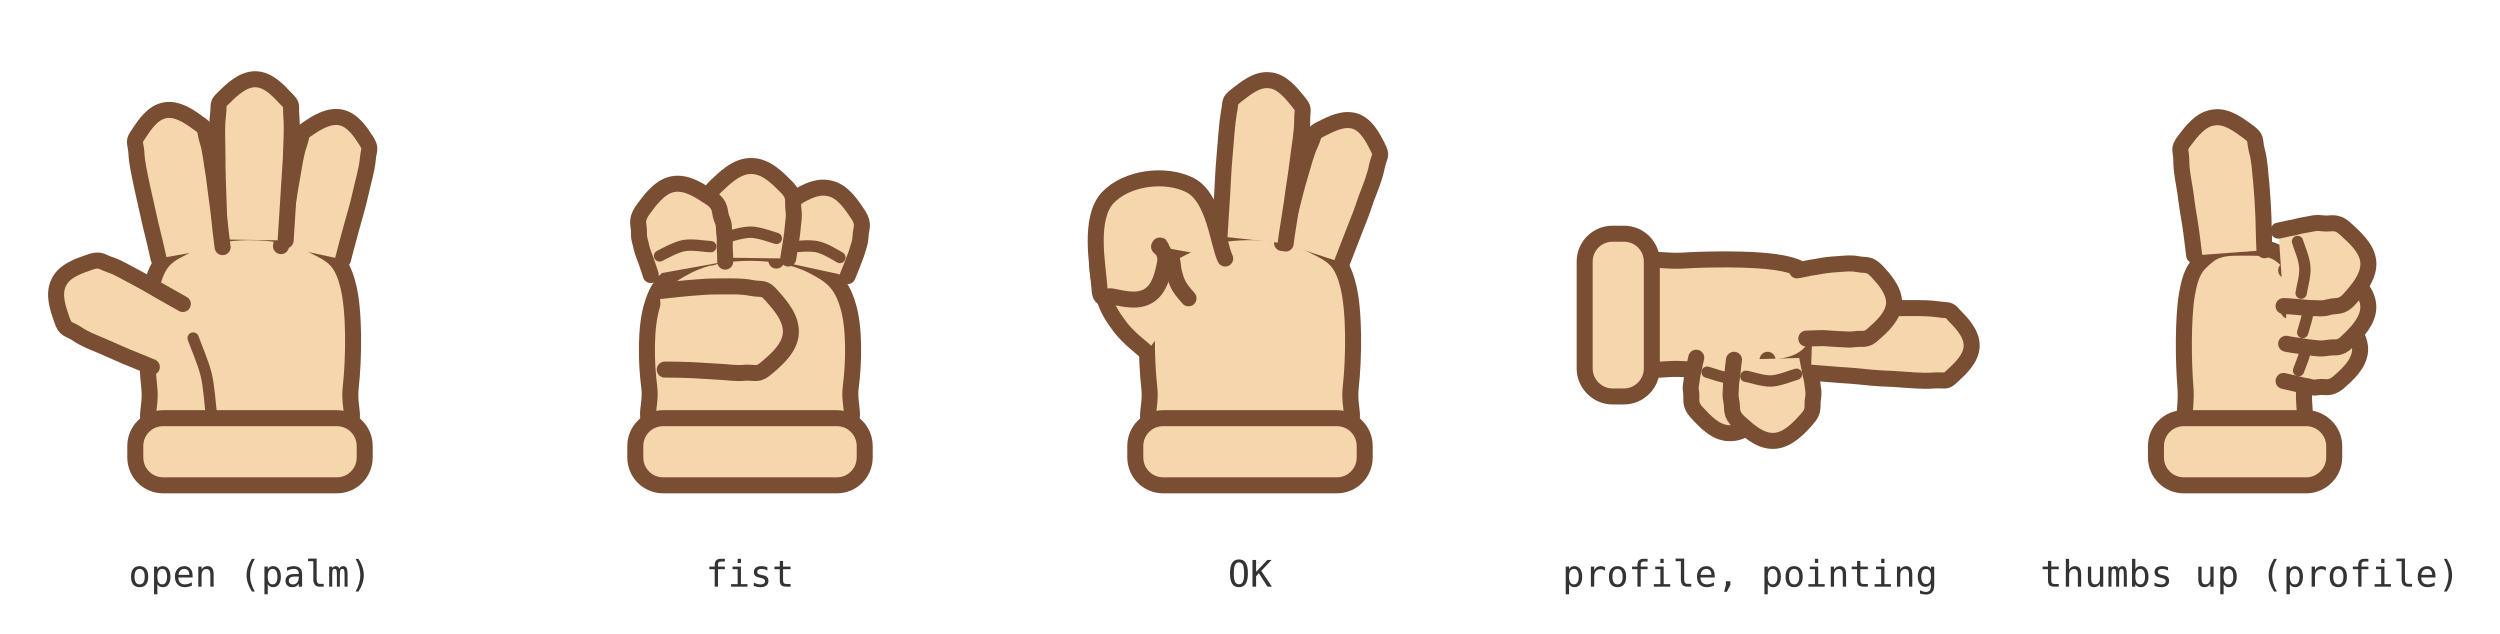
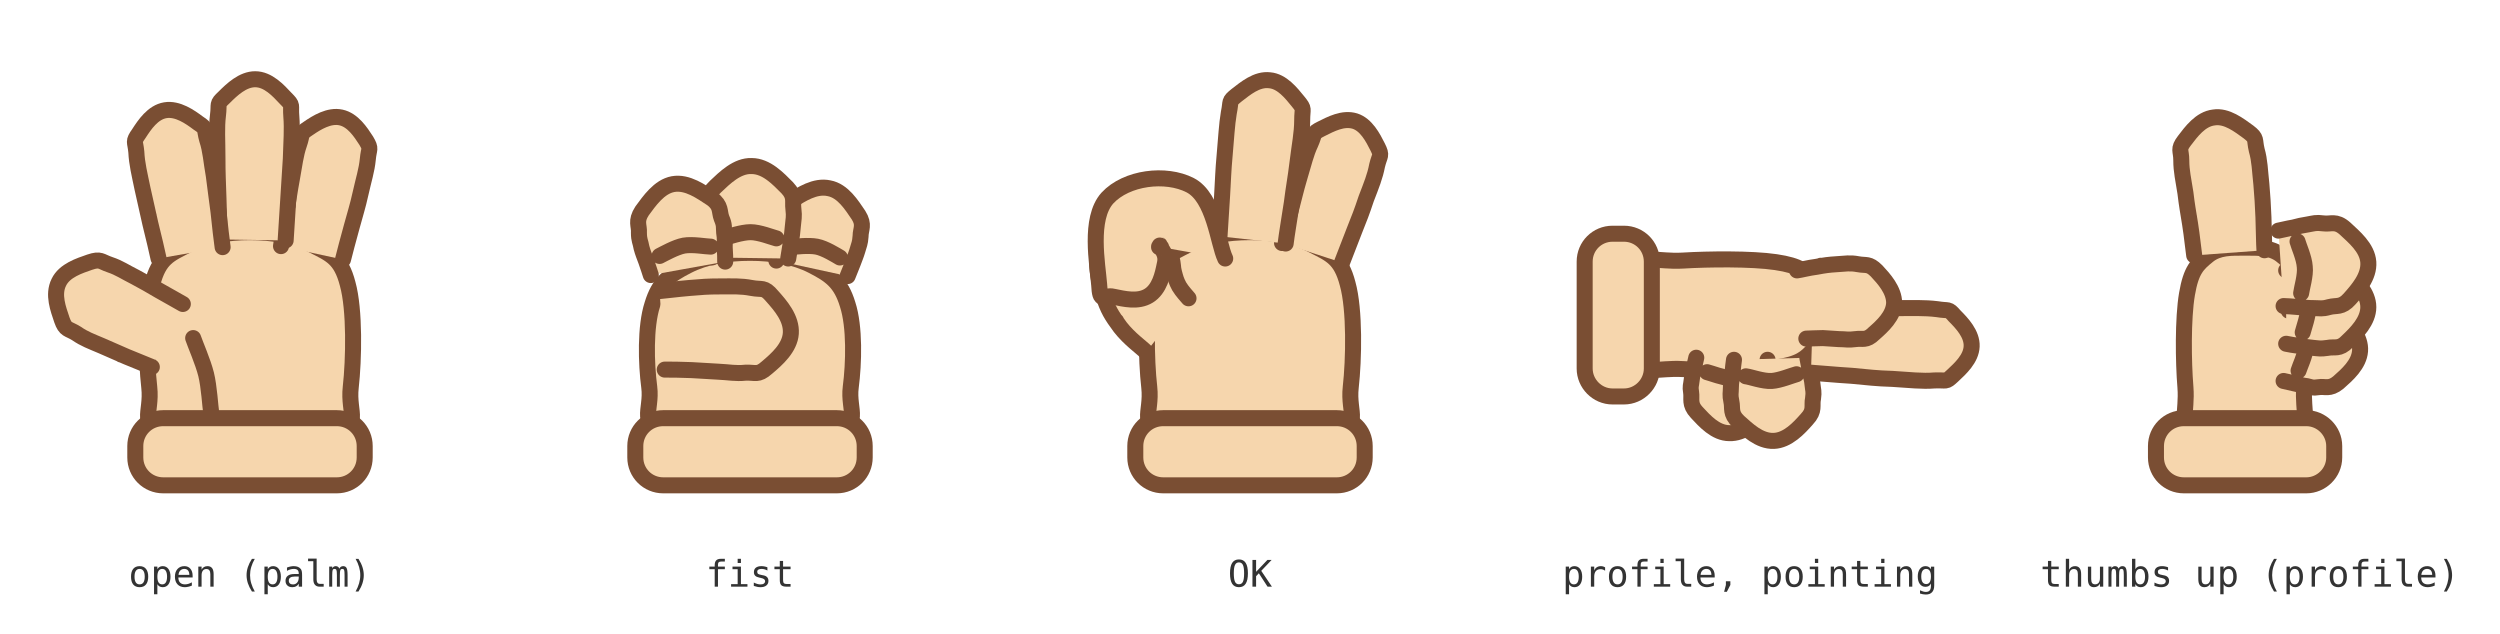
<svg xmlns="http://www.w3.org/2000/svg" width="750" height="190" viewBox="0 0 750 190" style="color:#333">
  <g transform="translate(75 96)">
    <g transform="scale(1.55) rotate(0)">
-       <path d="M -15.6 22 C -22 20.4 -18.9 18.3 -19.5 13 C -20.1 7.7 -20.3 -2 -18.9 -7 C -17.6 -12 -15.6 -12.7 -12.1 -14.5 C -8.6 -16.3 -4.4 -17 0 -17 C 4.4 -17 8.6 -16.3 12.1 -14.5 C 15.6 -12.7 17.6 -12 18.9 -7 C 20.3 -2 20.1 7.7 19.5 13 C 18.9 18.3 22 20.4 15.6 22 C 9.2 23.7 -9.2 23.7 -15.6 22 Z" fill="#f6d6ad" stroke="#7a4e33" stroke-width="3.1" stroke-linejoin="round" stroke-linecap="round" />
-       <path d="M -11 3.5 C -10.6 4.7 -9.1 8.1 -8.5 10.5 C -7.9 12.9 -7.7 16.8 -7.5 18" fill="none" stroke="#7a4e33" stroke-width="2.2" stroke-linecap="round" opacity="1" />
-       <path d="M 6 -14.3 C 6.2 -15.6 6.6 -18.1 7 -20.8 C 7.5 -23.5 7.6 -24.6 8.1 -27.3 C 8.6 -30 8.8 -32 9.5 -34 C 10.2 -36 9.6 -36 11.3 -37.1 C 12.9 -38.2 15.3 -39.7 17.6 -39.2 C 19.9 -38.7 21.4 -36.4 22.5 -34.7 C 23.5 -33 23 -33.3 22.8 -31.1 C 22.6 -29 22 -27.2 21.4 -24.5 C 20.8 -21.8 20.4 -20.7 19.7 -18.1 C 19 -15.5 18.3 -13 18 -11.7" fill="#f6d6ad" stroke="#7a4e33" stroke-width="3.1" stroke-linejoin="round" stroke-linecap="round" />
-       <path d="M -5.9 -15.6 C -5.9 -17.2 -6 -20.3 -6.1 -23.5 C -6.2 -26.8 -6.3 -28.1 -6.3 -31.5 C -6.3 -34.8 -6.5 -37.2 -6.2 -39.6 C -5.9 -42 -6.5 -41.7 -5 -43.1 C -3.5 -44.6 -1.4 -46.6 1 -46.6 C 3.5 -46.6 5.5 -44.4 6.9 -42.9 C 8.4 -41.4 7.8 -41.8 8 -39.4 C 8.2 -36.9 8 -34.5 7.9 -31.2 C 7.7 -27.9 7.6 -26.6 7.4 -23.3 C 7.2 -20 7 -17 6.9 -15.4" fill="#f6d6ad" stroke="#7a4e33" stroke-width="3.1" stroke-linejoin="round" stroke-linecap="round" />
-       <path d="M -17.7 -11.9 C -18 -13.3 -18.6 -15.9 -19.3 -18.7 C -19.9 -21.5 -20.2 -22.6 -20.8 -25.4 C -21.4 -28.3 -21.9 -30.3 -22 -32.5 C -22.2 -34.7 -22.7 -34.4 -21.5 -36.1 C -20.4 -37.8 -18.8 -40.2 -16.4 -40.6 C -14 -41 -11.6 -39.3 -10 -38.1 C -8.3 -37 -8.9 -37 -8.3 -34.9 C -7.6 -32.8 -7.5 -30.7 -7 -27.9 C -6.6 -25 -6.5 -23.8 -6.1 -21 C -5.8 -18.1 -5.5 -15.5 -5.3 -14.1" fill="#f6d6ad" stroke="#7a4e33" stroke-width="3.1" stroke-linejoin="round" stroke-linecap="round" />
-       <path d="M -19 9.1 C -20 8.7 -21.9 7.9 -23.9 7.1 C -25.9 6.2 -26.7 5.9 -28.7 5 C -30.8 4.1 -32 3.7 -33.6 2.6 C -35.2 1.6 -35.7 2 -36.4 0 C -37.1 -2.1 -38.2 -4.9 -37 -7.3 C -35.9 -9.6 -33 -10.5 -31 -11.2 C -28.9 -11.9 -28.9 -11.3 -27.1 -10.7 C -25.3 -10.1 -24.2 -9.3 -22.2 -8.3 C -20.3 -7.3 -19.5 -6.8 -17.6 -5.7 C -15.7 -4.6 -14 -3.7 -13 -3.1" fill="#f6d6ad" stroke="#7a4e33" stroke-width="3.1" stroke-linejoin="round" stroke-linecap="round" />
+       <path d="M -15.6 22 C -22 20.4 -18.9 18.3 -19.5 13 C -20.1 7.7 -20.3 -2 -18.9 -7 C -17.6 -12 -15.6 -12.7 -12.1 -14.5 C -8.6 -16.3 -4.4 -17 0 -17 C 4.4 -17 8.6 -16.3 12.1 -14.5 C 15.6 -12.7 17.6 -12 18.9 -7 C 20.3 -2 20.1 7.7 19.5 13 C 18.9 18.3 22 20.4 15.6 22 C 9.2 23.7 -9.2 23.7 -15.6 22 Z M -11 3.5 C -10.6 4.7 -9.1 8.1 -8.5 10.5 C -7.9 12.9 -7.7 16.8 -7.5 18" fill="#f6d6ad" stroke="#7a4e33" stroke-width="3.1" stroke-linejoin="round" stroke-linecap="round" />
+       <path d="M 6 -14.3 C 6.2 -15.6 6.6 -18.1 7 -20.8 C 7.5 -23.5 7.6 -24.6 8.1 -27.3 C 8.6 -30 8.8 -32 9.5 -34 C 10.2 -36 9.6 -36 11.3 -37.1 C 12.9 -38.2 15.3 -39.7 17.6 -39.2 C 19.9 -38.7 21.4 -36.4 22.5 -34.7 C 23.5 -33 23 -33.3 22.8 -31.1 C 22.6 -29 22 -27.2 21.4 -24.5 C 20.8 -21.8 20.4 -20.7 19.7 -18.1 C 19 -15.5 18.3 -13 18 -11.7 M 7.3 -22.2 C 7.3 -22.2 7.3 -22.2 7.3 -22.2 C 7.3 -22.2 7.3 -22.2 7.3 -22.2" fill="#f6d6ad" stroke="#7a4e33" stroke-width="3.1" stroke-linejoin="round" stroke-linecap="round" />
+       <path d="M -5.9 -15.6 C -5.9 -17.2 -6 -20.3 -6.1 -23.5 C -6.2 -26.8 -6.3 -28.1 -6.3 -31.5 C -6.3 -34.8 -6.5 -37.2 -6.2 -39.6 C -5.9 -42 -6.5 -41.7 -5 -43.1 C -3.5 -44.6 -1.4 -46.6 1 -46.6 C 3.5 -46.6 5.5 -44.4 6.9 -42.9 C 8.4 -41.4 7.8 -41.8 8 -39.4 C 8.2 -36.9 8 -34.5 7.9 -31.2 C 7.7 -27.9 7.6 -26.6 7.4 -23.3 C 7.2 -20 7 -17 6.9 -15.4 M -6.2 -25.2 C -6.2 -25.2 -6.2 -25.2 -6.2 -25.2 C -6.2 -25.2 -6.2 -25.2 -6.2 -25.2" fill="#f6d6ad" stroke="#7a4e33" stroke-width="3.1" stroke-linejoin="round" stroke-linecap="round" />
+       <path d="M -17.7 -11.9 C -18 -13.3 -18.6 -15.9 -19.3 -18.7 C -19.9 -21.5 -20.2 -22.6 -20.8 -25.4 C -21.4 -28.3 -21.9 -30.3 -22 -32.5 C -22.2 -34.7 -22.7 -34.4 -21.5 -36.1 C -20.4 -37.8 -18.8 -40.2 -16.4 -40.6 C -14 -41 -11.6 -39.3 -10 -38.1 C -8.3 -37 -8.9 -37 -8.3 -34.9 C -7.6 -32.8 -7.5 -30.7 -7 -27.9 C -6.6 -25 -6.5 -23.8 -6.1 -21 C -5.8 -18.1 -5.5 -15.5 -5.3 -14.1 M -19.6 -20.1 C -19.6 -20.1 -19.6 -20.1 -19.6 -20.1 C -19.6 -20.1 -19.6 -20.1 -19.6 -20.1" fill="#f6d6ad" stroke="#7a4e33" stroke-width="3.1" stroke-linejoin="round" stroke-linecap="round" />
+       <path d="M -19 9.1 C -20 8.7 -21.9 7.9 -23.9 7.1 C -25.9 6.2 -26.7 5.9 -28.7 5 C -30.8 4.1 -32 3.7 -33.6 2.6 C -35.2 1.6 -35.7 2 -36.4 0 C -37.1 -2.1 -38.2 -4.9 -37 -7.3 C -35.9 -9.6 -33 -10.5 -31 -11.2 C -28.9 -11.9 -28.9 -11.3 -27.1 -10.7 C -25.3 -10.1 -24.2 -9.3 -22.2 -8.3 C -20.3 -7.3 -19.5 -6.8 -17.6 -5.7 C -15.7 -4.6 -14 -3.7 -13 -3.1 M -24.9 6.7 C -24.9 6.7 -24.9 6.7 -24.9 6.7 C -24.9 6.7 -24.9 6.7 -24.9 6.7" fill="#f6d6ad" stroke="#7a4e33" stroke-width="3.1" stroke-linejoin="round" stroke-linecap="round" />
      <path d="M -16.8 19 L 16.8 19 C 19.8 19 22.2 21.4 22.2 24.4 L 22.2 26.6 C 22.2 29.6 19.8 32 16.8 32 L -16.8 32 C -19.8 32 -22.2 29.6 -22.2 26.6 L -22.2 24.4 C -22.2 21.4 -19.8 19 -16.8 19 Z" fill="#f6d6ad" stroke="#7a4e33" stroke-width="3.1" stroke-linejoin="round" stroke-linecap="round" />
    </g>
    <text y="80" text-anchor="middle" font-family="JetBrains Mono, ui-monospace, monospace" font-size="11" fill="currentColor">open (palm)</text>
  </g>
  <g transform="translate(225 96)">
    <g transform="scale(1.55) rotate(0)">
-       <path d="M -15.6 22 C -22 20.4 -18.9 17.6 -19.5 13 C -20.1 8.4 -20.3 1.3 -18.9 -3 C -17.6 -7.3 -15.6 -8.7 -12.1 -10.5 C -8.6 -12.3 -4.4 -13 0 -13 C 4.4 -13 8.6 -12.3 12.1 -10.5 C 15.6 -8.7 17.6 -7.3 18.9 -3 C 20.3 1.3 20.1 8.4 19.5 13 C 18.9 17.6 22 20.4 15.6 22 C 9.2 23.7 -9.2 23.7 -15.6 22 Z" fill="#f6d6ad" stroke="#7a4e33" stroke-width="3.1" stroke-linejoin="round" stroke-linecap="round" />
-       <path d="M 5.1 -11.5 C 5.1 -12 5.1 -13 5.2 -14.1 C 5.3 -15.2 5.2 -15.7 5.4 -16.8 C 5.5 -17.9 5.4 -18.2 5.9 -19.5 C 6.5 -20.8 6.1 -21.8 8 -23.1 C 9.9 -24.3 12.6 -26.1 15.3 -25.5 C 18 -25 19.7 -22.2 21 -20.3 C 22.2 -18.4 21.4 -17.6 21.4 -16.2 C 21.3 -14.8 21.1 -14.6 20.8 -13.5 C 20.5 -12.5 20.3 -12.1 19.9 -11 C 19.5 -10 19.1 -9 18.9 -8.5" fill="#f6d6ad" stroke="#7a4e33" stroke-width="3.1" stroke-linejoin="round" stroke-linecap="round" />
-       <path d="M 7.9 -14.1 C 8.7 -14.2 11.3 -14.5 12.9 -14.2 C 14.5 -13.9 16.7 -12.5 17.4 -12.1" fill="none" stroke="#7a4e33" stroke-width="2.2" stroke-linecap="round" opacity="1" />
-       <path d="M -7.4 -12.1 C -7.5 -12.8 -7.6 -14 -7.8 -15.3 C -7.9 -16.6 -8.1 -17.1 -8.1 -18.5 C -8.2 -19.8 -8.4 -20.2 -8.1 -21.7 C -7.8 -23.3 -8.4 -24.2 -6.7 -25.8 C -4.9 -27.5 -2.5 -29.9 0.3 -29.8 C 3.2 -29.8 5.5 -27.3 7.2 -25.6 C 8.8 -23.9 8.2 -23 8.4 -21.5 C 8.6 -19.9 8.4 -19.5 8.3 -18.2 C 8.2 -16.9 8.1 -16.3 7.9 -15 C 7.7 -13.7 7.5 -12.5 7.4 -11.9" fill="#f6d6ad" stroke="#7a4e33" stroke-width="3.1" stroke-linejoin="round" stroke-linecap="round" />
-       <path d="M -5 -15.9 C -4.2 -16.1 -1.6 -17 0.1 -17 C 1.8 -17 4.3 -16 5.1 -15.8" fill="none" stroke="#7a4e33" stroke-width="2.2" stroke-linecap="round" opacity="1" />
-       <path d="M -19.2 -8.7 C -19.4 -9.3 -19.7 -10.3 -20.1 -11.4 C -20.5 -12.5 -20.7 -12.9 -21 -14 C -21.2 -15.2 -21.5 -15.4 -21.5 -16.9 C -21.4 -18.3 -22.2 -19.1 -20.9 -21.1 C -19.5 -23 -17.6 -25.8 -14.9 -26.3 C -12.1 -26.8 -9.4 -24.8 -7.4 -23.5 C -5.5 -22.1 -6 -21 -5.5 -19.7 C -4.9 -18.3 -5.1 -18 -5 -16.9 C -4.8 -15.7 -4.9 -15.2 -4.9 -14.1 C -4.8 -12.9 -4.8 -11.8 -4.8 -11.3" fill="#f6d6ad" stroke="#7a4e33" stroke-width="3.1" stroke-linejoin="round" stroke-linecap="round" />
-       <path d="M -17.5 -12.4 C -16.7 -12.8 -14.4 -14.1 -12.8 -14.4 C -11.1 -14.7 -8.5 -14.2 -7.6 -14.2" fill="none" stroke="#7a4e33" stroke-width="2.2" stroke-linecap="round" opacity="1" />
-       <path d="M -17.5 -5.6 C -16.3 -5.7 -14.1 -6 -11.7 -6.2 C -9.3 -6.4 -8.3 -6.5 -5.8 -6.5 C -3.3 -6.5 -1.8 -6.6 0.3 -6.2 C 2.4 -5.8 2.7 -6.5 4.3 -4.6 C 5.9 -2.8 8.1 -0.3 7.9 2.6 C 7.7 5.4 5.2 7.6 3.3 9.2 C 1.5 10.8 1.1 10.1 -0.9 10.2 C -2.8 10.4 -4 10.1 -6.2 10 C -8.3 9.9 -9.2 9.8 -11.3 9.7 C -13.4 9.6 -15.4 9.6 -16.5 9.6" fill="#f6d6ad" stroke="#7a4e33" stroke-width="3.1" stroke-linejoin="round" stroke-linecap="round" />
+       <path d="M -15.6 22 C -22 20.4 -18.9 17.6 -19.5 13 C -20.1 8.4 -20.3 1.3 -18.9 -3 C -17.6 -7.3 -15.6 -8.7 -12.1 -10.5 C -8.6 -12.3 -4.4 -13 0 -13 C 4.4 -13 8.6 -12.3 12.1 -10.5 C 15.6 -8.7 17.6 -7.3 18.9 -3 C 20.3 1.3 20.1 8.4 19.5 13 C 18.9 17.6 22 20.4 15.6 22 C 9.2 23.7 -9.2 23.7 -15.6 22 Z M -18.9 -3 C -18.9 -3 -18.9 -3 -18.9 -3 C -18.9 -3 -18.9 -3 -18.9 -3" fill="#f6d6ad" stroke="#7a4e33" stroke-width="3.1" stroke-linejoin="round" stroke-linecap="round" />
+       <path d="M 5.1 -11.5 C 5.1 -12 5.1 -13 5.2 -14.1 C 5.3 -15.2 5.2 -15.7 5.4 -16.8 C 5.5 -17.9 5.4 -18.2 5.9 -19.5 C 6.5 -20.8 6.1 -21.8 8 -23.1 C 9.9 -24.3 12.6 -26.1 15.3 -25.5 C 18 -25 19.7 -22.2 21 -20.3 C 22.2 -18.4 21.4 -17.6 21.4 -16.2 C 21.3 -14.8 21.1 -14.6 20.8 -13.5 C 20.5 -12.5 20.3 -12.1 19.9 -11 C 19.5 -10 19.1 -9 18.9 -8.5 M 7.9 -14.1 C 8.7 -14.2 11.3 -14.5 12.9 -14.2 C 14.5 -13.9 16.7 -12.5 17.4 -12.1" fill="#f6d6ad" stroke="#7a4e33" stroke-width="3.1" stroke-linejoin="round" stroke-linecap="round" />
+       <path d="M -7.4 -12.1 C -7.5 -12.8 -7.6 -14 -7.8 -15.3 C -7.9 -16.6 -8.1 -17.1 -8.1 -18.5 C -8.2 -19.8 -8.4 -20.2 -8.1 -21.7 C -7.8 -23.3 -8.4 -24.2 -6.7 -25.8 C -4.9 -27.5 -2.5 -29.9 0.3 -29.8 C 3.2 -29.8 5.5 -27.3 7.2 -25.6 C 8.8 -23.9 8.2 -23 8.4 -21.5 C 8.6 -19.9 8.4 -19.5 8.3 -18.2 C 8.2 -16.9 8.1 -16.3 7.9 -15 C 7.7 -13.7 7.5 -12.5 7.4 -11.9 M -5 -15.9 C -4.2 -16.1 -1.6 -17 0.1 -17 C 1.8 -17 4.3 -16 5.1 -15.8" fill="#f6d6ad" stroke="#7a4e33" stroke-width="3.1" stroke-linejoin="round" stroke-linecap="round" />
+       <path d="M -19.2 -8.7 C -19.4 -9.3 -19.7 -10.3 -20.1 -11.4 C -20.5 -12.5 -20.7 -12.9 -21 -14 C -21.2 -15.2 -21.5 -15.4 -21.5 -16.9 C -21.4 -18.3 -22.2 -19.1 -20.9 -21.1 C -19.5 -23 -17.6 -25.8 -14.9 -26.3 C -12.1 -26.8 -9.4 -24.8 -7.4 -23.5 C -5.5 -22.1 -6 -21 -5.5 -19.7 C -4.9 -18.3 -5.1 -18 -5 -16.9 C -4.8 -15.7 -4.9 -15.2 -4.9 -14.1 C -4.8 -12.9 -4.8 -11.8 -4.8 -11.3 M -17.5 -12.4 C -16.7 -12.8 -14.4 -14.1 -12.8 -14.4 C -11.1 -14.7 -8.5 -14.2 -7.6 -14.2" fill="#f6d6ad" stroke="#7a4e33" stroke-width="3.1" stroke-linejoin="round" stroke-linecap="round" />
+       <path d="M -17.5 -5.6 C -16.3 -5.7 -14.1 -6 -11.7 -6.2 C -9.3 -6.4 -8.3 -6.5 -5.8 -6.5 C -3.3 -6.5 -1.8 -6.6 0.3 -6.2 C 2.4 -5.8 2.7 -6.5 4.3 -4.6 C 5.9 -2.8 8.1 -0.3 7.9 2.6 C 7.7 5.4 5.2 7.6 3.3 9.2 C 1.5 10.8 1.1 10.1 -0.9 10.2 C -2.8 10.4 -4 10.1 -6.2 10 C -8.3 9.9 -9.2 9.8 -11.3 9.7 C -13.4 9.6 -15.4 9.6 -16.5 9.6 M -10.4 -6.3 C -10.4 -6.3 -10.4 -6.3 -10.4 -6.3 C -10.4 -6.3 -10.4 -6.3 -10.4 -6.3" fill="#f6d6ad" stroke="#7a4e33" stroke-width="3.1" stroke-linejoin="round" stroke-linecap="round" />
      <path d="M -16.8 19 L 16.8 19 C 19.8 19 22.2 21.4 22.2 24.4 L 22.2 26.6 C 22.2 29.6 19.8 32 16.8 32 L -16.8 32 C -19.8 32 -22.2 29.6 -22.2 26.6 L -22.2 24.4 C -22.2 21.4 -19.8 19 -16.8 19 Z" fill="#f6d6ad" stroke="#7a4e33" stroke-width="3.1" stroke-linejoin="round" stroke-linecap="round" />
    </g>
    <text y="80" text-anchor="middle" font-family="JetBrains Mono, ui-monospace, monospace" font-size="11" fill="currentColor">fist</text>
  </g>
  <g transform="translate(375 96)">
    <g transform="scale(1.55) rotate(0)">
-       <path d="M -15.6 22 C -22 20.4 -18.9 18.3 -19.5 13 C -20.1 7.7 -20.3 -2 -18.9 -7 C -17.6 -12 -15.6 -12.7 -12.1 -14.5 C -8.6 -16.3 -4.4 -17 0 -17 C 4.4 -17 8.6 -16.3 12.1 -14.5 C 15.6 -12.7 17.6 -12 18.9 -7 C 20.3 -2 20.1 7.7 19.5 13 C 18.9 18.3 22 20.4 15.6 22 C 9.2 23.7 -9.2 23.7 -15.6 22 Z" fill="#f6d6ad" stroke="#7a4e33" stroke-width="3.1" stroke-linejoin="round" stroke-linecap="round" />
-       <path d="M 6.2 -14.9 C 6.5 -16.2 7.2 -18.6 7.9 -21.3 C 8.6 -23.9 8.8 -25 9.6 -27.7 C 10.4 -30.3 10.8 -32.2 11.7 -34.1 C 12.6 -36.1 12 -36.1 13.8 -37 C 15.6 -37.9 18 -39.2 20.3 -38.5 C 22.5 -37.8 23.8 -35.3 24.7 -33.5 C 25.6 -31.7 25.1 -32 24.6 -29.9 C 24.2 -27.8 23.5 -26.1 22.5 -23.5 C 21.6 -20.8 21.2 -19.8 20.2 -17.3 C 19.2 -14.7 18.3 -12.4 17.8 -11.1" fill="#f6d6ad" stroke="#7a4e33" stroke-width="3.1" stroke-linejoin="round" stroke-linecap="round" />
-       <path d="M -5.9 -16.2 C -5.8 -17.8 -5.6 -20.8 -5.4 -24.1 C -5.2 -27.4 -5.2 -28.7 -4.9 -32 C -4.6 -35.3 -4.5 -37.7 -4.1 -40.1 C -3.6 -42.5 -4.2 -42.2 -2.6 -43.5 C -0.9 -44.8 1.3 -46.7 3.8 -46.4 C 6.2 -46.2 8 -43.9 9.3 -42.3 C 10.6 -40.7 10.1 -41.1 10.1 -38.6 C 10.1 -36.2 9.6 -33.8 9.2 -30.5 C 8.8 -27.2 8.5 -25.9 8.1 -22.7 C 7.6 -19.4 7.1 -16.5 6.9 -14.8" fill="#f6d6ad" stroke="#7a4e33" stroke-width="3.1" stroke-linejoin="round" stroke-linecap="round" />
-       <path d="M -20.1 6.2 C -21.1 5.2 -23.3 3.7 -25.1 1.4 C -26.8 -0.9 -27.5 -2 -28.4 -4.8 C -29.4 -7.6 -29.6 -9.8 -29.6 -12 C -29.5 -14.3 -29.9 -14.1 -28.4 -15.6 C -26.9 -17.1 -24.9 -19.2 -22.4 -19.2 C -19.9 -19.2 -17.8 -17.1 -16.3 -15.6 C -14.8 -14.1 -15.5 -13.4 -15.2 -12 C -14.8 -10.7 -15 -10.3 -14.7 -9.2 C -14.4 -8.1 -14.3 -7.6 -13.7 -6.5 C -13.1 -5.5 -12.3 -4.7 -11.9 -4.2" fill="#f6d6ad" stroke="#7a4e33" stroke-width="3.1" stroke-linejoin="round" stroke-linecap="round" />
-       <path d="M -17.2 -14.1 C -17.3 -14.1 -17.5 -14.2 -17.6 -14.2 C -17.6 -14.2 -17.4 -13.9 -17.4 -14 C -17.4 -14 -17.6 -15 -17.4 -14.3 C -17.2 -13.7 -16 -12.8 -16.5 -10.8 C -16.9 -8.8 -17.5 -6 -19.6 -4.7 C -21.7 -3.4 -24.4 -4.1 -26.4 -4.5 C -28.4 -5 -29 -3 -29.2 -6.9 C -29.5 -10.8 -31.2 -19.6 -27.6 -23.6 C -23.9 -27.6 -16.3 -28.5 -11.6 -26.1 C -6.9 -23.7 -6.2 -14.8 -4.8 -11.9" fill="#f6d6ad" stroke="#7a4e33" stroke-width="3.1" stroke-linejoin="round" stroke-linecap="round" />
+       <path d="M -15.6 22 C -22 20.4 -18.9 18.3 -19.5 13 C -20.1 7.7 -20.3 -2 -18.9 -7 C -17.6 -12 -15.6 -12.7 -12.1 -14.5 C -8.6 -16.3 -4.4 -17 0 -17 C 4.4 -17 8.6 -16.3 12.1 -14.5 C 15.6 -12.7 17.6 -12 18.9 -7 C 20.3 -2 20.1 7.7 19.5 13 C 18.9 18.3 22 20.4 15.6 22 C 9.2 23.7 -9.2 23.7 -15.6 22 Z M -18.9 -7 C -18.9 -7 -18.9 -7 -18.9 -7 C -18.9 -7 -18.9 -7 -18.9 -7" fill="#f6d6ad" stroke="#7a4e33" stroke-width="3.1" stroke-linejoin="round" stroke-linecap="round" />
+       <path d="M 6.2 -14.9 C 6.5 -16.2 7.2 -18.6 7.9 -21.3 C 8.6 -23.9 8.8 -25 9.6 -27.7 C 10.4 -30.3 10.8 -32.2 11.7 -34.1 C 12.6 -36.1 12 -36.1 13.8 -37 C 15.6 -37.9 18 -39.2 20.3 -38.5 C 22.5 -37.8 23.8 -35.3 24.7 -33.5 C 25.6 -31.7 25.1 -32 24.6 -29.9 C 24.2 -27.8 23.5 -26.1 22.5 -23.5 C 21.6 -20.8 21.2 -19.8 20.2 -17.3 C 19.2 -14.7 18.3 -12.4 17.8 -11.1 M 8.2 -22.6 C 8.2 -22.6 8.2 -22.6 8.2 -22.6 C 8.2 -22.6 8.2 -22.6 8.2 -22.6" fill="#f6d6ad" stroke="#7a4e33" stroke-width="3.1" stroke-linejoin="round" stroke-linecap="round" />
+       <path d="M -5.9 -16.2 C -5.8 -17.8 -5.6 -20.8 -5.4 -24.1 C -5.2 -27.4 -5.2 -28.7 -4.9 -32 C -4.6 -35.3 -4.5 -37.7 -4.1 -40.1 C -3.6 -42.5 -4.2 -42.2 -2.6 -43.5 C -0.9 -44.8 1.3 -46.7 3.8 -46.4 C 6.2 -46.2 8 -43.9 9.3 -42.3 C 10.6 -40.7 10.1 -41.1 10.1 -38.6 C 10.1 -36.2 9.6 -33.8 9.2 -30.5 C 8.8 -27.2 8.5 -25.9 8.1 -22.7 C 7.6 -19.4 7.1 -16.5 6.9 -14.8 M -5.3 -25.8 C -5.3 -25.8 -5.3 -25.8 -5.3 -25.8 C -5.3 -25.8 -5.3 -25.8 -5.3 -25.8" fill="#f6d6ad" stroke="#7a4e33" stroke-width="3.1" stroke-linejoin="round" stroke-linecap="round" />
+       <path d="M -20.1 6.2 C -21.1 5.2 -23.3 3.7 -25.1 1.4 C -26.8 -0.9 -27.5 -2 -28.4 -4.8 C -29.4 -7.6 -29.6 -9.8 -29.6 -12 C -29.5 -14.3 -29.9 -14.1 -28.4 -15.6 C -26.9 -17.1 -24.9 -19.2 -22.4 -19.2 C -19.9 -19.2 -17.8 -17.1 -16.3 -15.6 C -14.8 -14.1 -15.5 -13.4 -15.2 -12 C -14.8 -10.7 -15 -10.3 -14.7 -9.2 C -14.4 -8.1 -14.3 -7.6 -13.7 -6.5 C -13.1 -5.5 -12.3 -4.7 -11.9 -4.2 M -25.9 0.2 C -25.9 0.2 -25.9 0.2 -25.9 0.2 C -25.9 0.2 -25.9 0.2 -25.9 0.2" fill="#f6d6ad" stroke="#7a4e33" stroke-width="3.1" stroke-linejoin="round" stroke-linecap="round" />
+       <path d="M -17.2 -14.1 C -17.3 -14.1 -17.5 -14.2 -17.6 -14.2 C -17.6 -14.2 -17.4 -13.9 -17.4 -14 C -17.4 -14 -17.6 -15 -17.4 -14.3 C -17.2 -13.7 -16 -12.8 -16.5 -10.8 C -16.9 -8.8 -17.5 -6 -19.6 -4.7 C -21.7 -3.4 -24.4 -4.1 -26.4 -4.5 C -28.4 -5 -29 -3 -29.2 -6.9 C -29.5 -10.8 -31.2 -19.6 -27.6 -23.6 C -23.9 -27.6 -16.3 -28.5 -11.6 -26.1 C -6.9 -23.7 -6.2 -14.8 -4.8 -11.9 M -17.6 -14.1 C -17.6 -14.1 -17.6 -14.1 -17.6 -14.1 C -17.6 -14.1 -17.6 -14.1 -17.6 -14.1" fill="#f6d6ad" stroke="#7a4e33" stroke-width="3.1" stroke-linejoin="round" stroke-linecap="round" />
      <path d="M -16.8 19 L 16.8 19 C 19.8 19 22.2 21.4 22.2 24.4 L 22.2 26.6 C 22.2 29.6 19.8 32 16.8 32 L -16.8 32 C -19.8 32 -22.2 29.6 -22.2 26.6 L -22.2 24.4 C -22.2 21.4 -19.8 19 -16.8 19 Z" fill="#f6d6ad" stroke="#7a4e33" stroke-width="3.1" stroke-linejoin="round" stroke-linecap="round" />
    </g>
    <text y="80" text-anchor="middle" font-family="JetBrains Mono, ui-monospace, monospace" font-size="11" fill="currentColor">OK</text>
  </g>
  <g transform="translate(525 96)">
    <g transform="scale(1.55) rotate(90)">
-       <path d="M -9.4 22 C -12.9 20.4 -11.2 18 -11.5 13 C -11.8 8.1 -11.9 -0.3 -11.2 -5 C -10.5 -9.7 -9.4 -10.8 -7.5 -12.5 C -5.6 -14.1 -3.4 -14 -1 -14 C 1.4 -14 3.6 -14.1 5.5 -12.5 C 7.4 -10.8 8.5 -9.7 9.2 -5 C 9.9 -0.3 9.8 8.1 9.5 13 C 9.2 18 10.9 20.4 7.4 22 C 3.9 23.7 -5.9 23.7 -9.4 22 Z" fill="#f6d6ad" stroke="#7a4e33" stroke-width="3.1" stroke-linejoin="round" stroke-linecap="round" />
-       <path d="M 7.7 -3.4 C 8.2 -3.5 9.1 -3.6 10 -3.7 C 10.9 -3.8 11.3 -4 12.3 -4 C 13.2 -4 13.3 -4.2 14.6 -3.9 C 15.8 -3.6 16.8 -4.2 18.3 -2.6 C 19.9 -0.9 22 1.3 21.9 4 C 21.9 6.7 19.5 8.8 17.9 10.3 C 16.3 11.8 15.3 11.2 14 11.4 C 12.8 11.6 12.7 11.4 11.7 11.3 C 10.8 11.2 10.4 11.1 9.5 10.9 C 8.6 10.7 7.7 10.5 7.3 10.4" fill="#f6d6ad" stroke="#7a4e33" stroke-width="3.1" stroke-linejoin="round" stroke-linecap="round" />
-       <path d="M 10.4 -1.1 C 10.5 -0.3 11.3 2.1 11.3 3.6 C 11.2 5.2 10.3 7.5 10.1 8.3" fill="none" stroke="#7a4e33" stroke-width="2.2" stroke-linecap="round" opacity="1" />
-       <path d="M 7.3 -11.1 C 7.8 -11.2 8.8 -11.4 9.9 -11.6 C 11 -11.8 11.4 -12 12.5 -12.1 C 13.6 -12.2 13.8 -12.4 15.2 -12.2 C 16.6 -11.9 17.5 -12.6 19.2 -11 C 20.9 -9.5 23.3 -7.3 23.4 -4.6 C 23.5 -1.8 21.2 0.5 19.7 2.2 C 18.1 3.9 17.1 3.3 15.8 3.6 C 14.4 3.9 14.2 3.7 13.1 3.7 C 11.9 3.7 11.5 3.5 10.4 3.4 C 9.3 3.3 8.3 3.2 7.7 3.1" fill="#f6d6ad" stroke="#7a4e33" stroke-width="3.1" stroke-linejoin="round" stroke-linecap="round" />
-       <path d="M 10.5 -9 C 10.7 -8.2 11.7 -5.8 11.8 -4.2 C 11.9 -2.5 11 -0.1 10.9 0.8" fill="none" stroke="#7a4e33" stroke-width="2.2" stroke-linecap="round" opacity="1" />
-       <path d="M -2.2 -12.2 C -2.2 -13.9 -2.3 -16.9 -2.3 -20.1 C -2.3 -23.4 -2.4 -24.7 -2.3 -28.1 C -2.3 -31.4 -2.4 -33.8 -2.1 -36.2 C -1.7 -38.6 -2.3 -38.3 -0.8 -39.6 C 0.6 -41 2.7 -43 5.1 -42.9 C 7.5 -42.8 9.4 -40.7 10.8 -39.2 C 12.1 -37.8 11.6 -38.2 11.7 -35.7 C 11.9 -33.3 11.6 -30.9 11.4 -27.6 C 11.3 -24.3 11.1 -23 10.8 -19.7 C 10.6 -16.4 10.3 -13.4 10.2 -11.8" fill="#f6d6ad" stroke="#7a4e33" stroke-width="3.1" stroke-linejoin="round" stroke-linecap="round" />
-       <path d="M -9.6 -9.1 C -9.7 -9.9 -10.1 -11.3 -10.3 -12.9 C -10.6 -14.5 -10.7 -15.2 -10.8 -16.8 C -10.9 -18.5 -11.1 -19.3 -10.8 -20.9 C -10.5 -22.5 -11 -23 -9.5 -24.5 C -8 -25.9 -5.8 -27.9 -3.3 -27.9 C -0.8 -27.8 1.2 -25.6 2.6 -24 C 4.1 -22.5 3.5 -21.8 3.7 -20.4 C 3.9 -19 3.7 -18.5 3.7 -17.2 C 3.6 -15.9 3.6 -15.4 3.5 -14.1 C 3.5 -12.8 3.6 -11.6 3.6 -10.9" fill="#f6d6ad" stroke="#7a4e33" stroke-width="3.1" stroke-linejoin="round" stroke-linecap="round" />
+       <path d="M -9.4 22 C -12.9 20.4 -11.2 18 -11.5 13 C -11.8 8.1 -11.9 -0.3 -11.2 -5 C -10.5 -9.7 -9.4 -10.8 -7.5 -12.5 C -5.6 -14.1 -3.4 -14 -1 -14 C 1.4 -14 3.6 -14.1 5.5 -12.5 C 7.4 -10.8 8.5 -9.7 9.2 -5 C 9.9 -0.3 9.8 8.1 9.5 13 C 9.2 18 10.9 20.4 7.4 22 C 3.9 23.7 -5.9 23.7 -9.4 22 Z M -11.2 -5 C -11.2 -5 -11.2 -5 -11.2 -5 C -11.2 -5 -11.2 -5 -11.2 -5" fill="#f6d6ad" stroke="#7a4e33" stroke-width="3.1" stroke-linejoin="round" stroke-linecap="round" />
+       <path d="M 7.7 -3.4 C 8.2 -3.5 9.1 -3.6 10 -3.7 C 10.9 -3.8 11.3 -4 12.3 -4 C 13.2 -4 13.3 -4.2 14.6 -3.9 C 15.8 -3.6 16.8 -4.2 18.3 -2.6 C 19.9 -0.9 22 1.3 21.9 4 C 21.9 6.7 19.5 8.8 17.9 10.3 C 16.3 11.8 15.3 11.2 14 11.4 C 12.8 11.6 12.7 11.4 11.7 11.3 C 10.8 11.2 10.4 11.1 9.5 10.9 C 8.6 10.7 7.7 10.5 7.3 10.4 M 10.4 -1.1 C 10.5 -0.3 11.3 2.1 11.3 3.6 C 11.2 5.2 10.3 7.5 10.1 8.3" fill="#f6d6ad" stroke="#7a4e33" stroke-width="3.1" stroke-linejoin="round" stroke-linecap="round" />
+       <path d="M 7.3 -11.1 C 7.8 -11.2 8.8 -11.4 9.9 -11.6 C 11 -11.8 11.4 -12 12.5 -12.1 C 13.6 -12.2 13.8 -12.4 15.2 -12.2 C 16.6 -11.9 17.5 -12.6 19.2 -11 C 20.9 -9.5 23.3 -7.3 23.4 -4.6 C 23.5 -1.8 21.2 0.5 19.7 2.2 C 18.1 3.9 17.1 3.3 15.8 3.6 C 14.4 3.9 14.2 3.7 13.1 3.7 C 11.9 3.7 11.5 3.5 10.4 3.4 C 9.3 3.3 8.3 3.2 7.7 3.1 M 10.5 -9 C 10.7 -8.2 11.7 -5.8 11.8 -4.2 C 11.9 -2.5 11 -0.1 10.9 0.8" fill="#f6d6ad" stroke="#7a4e33" stroke-width="3.1" stroke-linejoin="round" stroke-linecap="round" />
+       <path d="M -2.2 -12.2 C -2.2 -13.9 -2.3 -16.9 -2.3 -20.1 C -2.3 -23.4 -2.4 -24.7 -2.3 -28.1 C -2.3 -31.4 -2.4 -33.8 -2.1 -36.2 C -1.7 -38.6 -2.3 -38.3 -0.8 -39.6 C 0.6 -41 2.7 -43 5.1 -42.9 C 7.5 -42.8 9.4 -40.7 10.8 -39.2 C 12.1 -37.8 11.6 -38.2 11.7 -35.7 C 11.9 -33.3 11.6 -30.9 11.4 -27.6 C 11.3 -24.3 11.1 -23 10.8 -19.7 C 10.6 -16.4 10.3 -13.4 10.2 -11.8 M -2.3 -21.8 C -2.3 -21.8 -2.3 -21.8 -2.3 -21.8 C -2.3 -21.8 -2.3 -21.8 -2.3 -21.8" fill="#f6d6ad" stroke="#7a4e33" stroke-width="3.1" stroke-linejoin="round" stroke-linecap="round" />
+       <path d="M -9.6 -9.1 C -9.7 -9.9 -10.1 -11.3 -10.3 -12.9 C -10.6 -14.5 -10.7 -15.2 -10.8 -16.8 C -10.9 -18.5 -11.1 -19.3 -10.8 -20.9 C -10.5 -22.5 -11 -23 -9.5 -24.5 C -8 -25.9 -5.8 -27.9 -3.3 -27.9 C -0.8 -27.8 1.2 -25.6 2.6 -24 C 4.1 -22.5 3.5 -21.8 3.7 -20.4 C 3.9 -19 3.7 -18.5 3.7 -17.2 C 3.6 -15.9 3.6 -15.4 3.5 -14.1 C 3.5 -12.8 3.6 -11.6 3.6 -10.9 M -10.5 -13.7 C -10.5 -13.7 -10.5 -13.7 -10.5 -13.7 C -10.5 -13.7 -10.5 -13.7 -10.5 -13.7" fill="#f6d6ad" stroke="#7a4e33" stroke-width="3.1" stroke-linejoin="round" stroke-linecap="round" />
      <path d="M -11.3 19 L 9.4 19 C 12.3 19 14.8 21.4 14.8 24.4 L 14.8 26.6 C 14.8 29.6 12.3 32 9.4 32 L -11.3 32 C -14.3 32 -16.7 29.6 -16.7 26.6 L -16.7 24.4 C -16.7 21.4 -14.3 19 -11.3 19 Z" fill="#f6d6ad" stroke="#7a4e33" stroke-width="3.1" stroke-linejoin="round" stroke-linecap="round" />
    </g>
    <text y="80" text-anchor="middle" font-family="JetBrains Mono, ui-monospace, monospace" font-size="11" fill="currentColor">profile, pointing</text>
  </g>
  <g transform="translate(675 96)">
    <g transform="scale(1.55) rotate(0)">
-       <path d="M -10.2 22 C -14 20.4 -12.1 18 -12.5 13 C -12.9 8.1 -13 -0.3 -12.2 -5 C -11.4 -9.7 -10.2 -10.8 -8.1 -12.5 C -6.1 -14.1 -3.6 -14 -1 -14 C 1.6 -14 4.1 -14.1 6.1 -12.5 C 8.2 -10.8 9.4 -9.7 10.2 -5 C 11 -0.3 10.9 8.1 10.5 13 C 10.1 18 12 20.4 8.2 22 C 4.4 23.7 -6.4 23.7 -10.2 22 Z" fill="#f6d6ad" stroke="#7a4e33" stroke-width="3.1" stroke-linejoin="round" stroke-linecap="round" />
-       <path d="M 7.5 -1.8 C 7.9 -1.8 8.8 -1.9 9.7 -2 C 10.7 -2.1 11.1 -2.2 12 -2.2 C 12.9 -2.2 13.1 -2.4 14.3 -2 C 15.5 -1.7 16.5 -2.2 18 -0.6 C 19.4 1.1 21.5 3.4 21.3 6 C 21.1 8.6 18.8 10.6 17.1 12.1 C 15.4 13.5 14.5 12.8 13.3 13 C 12 13.2 11.9 13 11 12.8 C 10 12.7 9.7 12.5 8.7 12.3 C 7.8 12.1 7 11.9 6.5 11.8" fill="#f6d6ad" stroke="#7a4e33" stroke-width="3.1" stroke-linejoin="round" stroke-linecap="round" />
-       <path d="M 10 0.5 C 10.2 1.3 10.9 3.7 10.8 5.3 C 10.7 6.8 9.6 9.1 9.4 9.8" fill="none" stroke="#7a4e33" stroke-width="2.2" stroke-linecap="round" opacity="1" />
-       <path d="M 7 -9.6 C 7.5 -9.7 8.5 -9.9 9.6 -10 C 10.7 -10.2 11.2 -10.3 12.3 -10.4 C 13.4 -10.5 13.6 -10.6 15 -10.4 C 16.4 -10.1 17.3 -10.8 18.9 -9.1 C 20.6 -7.5 22.9 -5.2 22.9 -2.5 C 22.9 0.2 20.6 2.5 18.9 4.1 C 17.3 5.8 16.4 5.1 15 5.4 C 13.6 5.6 13.4 5.5 12.3 5.4 C 11.2 5.3 10.7 5.2 9.6 5 C 8.5 4.9 7.5 4.7 7 4.6" fill="#f6d6ad" stroke="#7a4e33" stroke-width="3.1" stroke-linejoin="round" stroke-linecap="round" />
-       <path d="M 10.2 -7.4 C 10.4 -6.6 11.3 -4.1 11.3 -2.5 C 11.3 -0.9 10.4 1.6 10.2 2.4" fill="none" stroke="#7a4e33" stroke-width="2.2" stroke-linecap="round" opacity="1" />
-       <path d="M 5.5 -17.3 C 6.1 -17.4 7.2 -17.7 8.4 -17.9 C 9.5 -18.2 10 -18.3 11.2 -18.5 C 12.4 -18.7 12.7 -18.9 14.2 -18.7 C 15.7 -18.5 16.6 -19.3 18.4 -17.7 C 20.1 -16.1 22.7 -14 22.9 -11.2 C 23.1 -8.4 20.9 -5.9 19.3 -4.1 C 17.7 -2.3 16.8 -2.9 15.3 -2.5 C 13.9 -2.1 13.6 -2.3 12.4 -2.3 C 11.1 -2.3 10.6 -2.4 9.4 -2.5 C 8.2 -2.6 7.1 -2.7 6.5 -2.7" fill="#f6d6ad" stroke="#7a4e33" stroke-width="3.1" stroke-linejoin="round" stroke-linecap="round" />
-       <path d="M 9.2 -15.2 C 9.4 -14.4 10.5 -12 10.6 -10.3 C 10.8 -8.7 10 -6.1 9.9 -5.2" fill="none" stroke="#7a4e33" stroke-width="2.2" stroke-linecap="round" opacity="1" />
-       <path d="M -10.8 -12.5 C -11 -13.8 -11.2 -16.1 -11.6 -18.6 C -12 -21.1 -12.2 -22.1 -12.5 -24.6 C -12.9 -27.2 -13.3 -28.8 -13.3 -30.9 C -13.3 -32.9 -14 -33 -12.7 -34.7 C -11.4 -36.4 -9.6 -38.9 -7 -39.2 C -4.5 -39.6 -2.1 -37.7 -0.3 -36.4 C 1.4 -35.1 0.8 -35 1.3 -32.9 C 1.9 -30.8 1.9 -29 2.2 -26.3 C 2.4 -23.7 2.5 -22.6 2.6 -19.9 C 2.7 -17.3 2.7 -14.8 2.8 -13.5" fill="#f6d6ad" stroke="#7a4e33" stroke-width="3.1" stroke-linejoin="round" stroke-linecap="round" />
+       <path d="M -10.2 22 C -14 20.4 -12.1 18 -12.5 13 C -12.9 8.1 -13 -0.3 -12.2 -5 C -11.4 -9.7 -10.2 -10.8 -8.1 -12.5 C -6.1 -14.1 -3.6 -14 -1 -14 C 1.6 -14 4.1 -14.1 6.1 -12.5 C 8.2 -10.8 9.4 -9.7 10.2 -5 C 11 -0.3 10.9 8.1 10.5 13 C 10.1 18 12 20.4 8.2 22 C 4.4 23.7 -6.4 23.7 -10.2 22 Z M -12.2 -5 C -12.2 -5 -12.2 -5 -12.2 -5 C -12.2 -5 -12.2 -5 -12.2 -5" fill="#f6d6ad" stroke="#7a4e33" stroke-width="3.1" stroke-linejoin="round" stroke-linecap="round" />
+       <path d="M 7.5 -1.8 C 7.9 -1.8 8.8 -1.9 9.7 -2 C 10.7 -2.1 11.1 -2.2 12 -2.2 C 12.9 -2.2 13.1 -2.4 14.3 -2 C 15.5 -1.7 16.5 -2.2 18 -0.6 C 19.4 1.1 21.5 3.4 21.3 6 C 21.1 8.6 18.8 10.6 17.1 12.1 C 15.4 13.5 14.5 12.8 13.3 13 C 12 13.2 11.9 13 11 12.8 C 10 12.7 9.7 12.5 8.7 12.3 C 7.8 12.1 7 11.9 6.5 11.8 M 10 0.5 C 10.2 1.3 10.9 3.7 10.8 5.3 C 10.7 6.8 9.6 9.1 9.4 9.8" fill="#f6d6ad" stroke="#7a4e33" stroke-width="3.1" stroke-linejoin="round" stroke-linecap="round" />
+       <path d="M 7 -9.6 C 7.5 -9.7 8.5 -9.9 9.6 -10 C 10.7 -10.2 11.2 -10.3 12.3 -10.4 C 13.4 -10.5 13.6 -10.6 15 -10.4 C 16.4 -10.1 17.3 -10.8 18.9 -9.1 C 20.6 -7.5 22.9 -5.2 22.9 -2.5 C 22.9 0.2 20.6 2.5 18.9 4.1 C 17.3 5.8 16.4 5.1 15 5.4 C 13.6 5.6 13.4 5.5 12.3 5.4 C 11.2 5.3 10.7 5.2 9.6 5 C 8.5 4.9 7.5 4.7 7 4.6 M 10.2 -7.4 C 10.4 -6.6 11.3 -4.1 11.3 -2.5 C 11.3 -0.9 10.4 1.6 10.2 2.4" fill="#f6d6ad" stroke="#7a4e33" stroke-width="3.1" stroke-linejoin="round" stroke-linecap="round" />
+       <path d="M 5.5 -17.3 C 6.1 -17.4 7.2 -17.7 8.4 -17.9 C 9.5 -18.2 10 -18.3 11.2 -18.5 C 12.4 -18.7 12.7 -18.9 14.2 -18.7 C 15.7 -18.5 16.6 -19.3 18.4 -17.7 C 20.1 -16.1 22.7 -14 22.9 -11.2 C 23.1 -8.4 20.9 -5.9 19.3 -4.1 C 17.7 -2.3 16.8 -2.9 15.3 -2.5 C 13.9 -2.1 13.6 -2.3 12.4 -2.3 C 11.1 -2.3 10.6 -2.4 9.4 -2.5 C 8.2 -2.6 7.1 -2.7 6.5 -2.7 M 9.2 -15.2 C 9.4 -14.4 10.5 -12 10.6 -10.3 C 10.8 -8.7 10 -6.1 9.9 -5.2" fill="#f6d6ad" stroke="#7a4e33" stroke-width="3.1" stroke-linejoin="round" stroke-linecap="round" />
+       <path d="M -10.8 -12.5 C -11 -13.8 -11.2 -16.1 -11.6 -18.6 C -12 -21.1 -12.2 -22.1 -12.5 -24.6 C -12.9 -27.2 -13.3 -28.8 -13.3 -30.9 C -13.3 -32.9 -14 -33 -12.7 -34.7 C -11.4 -36.4 -9.6 -38.9 -7 -39.2 C -4.5 -39.6 -2.1 -37.7 -0.3 -36.4 C 1.4 -35.1 0.8 -35 1.3 -32.9 C 1.9 -30.8 1.9 -29 2.2 -26.3 C 2.4 -23.7 2.5 -22.6 2.6 -19.9 C 2.7 -17.3 2.7 -14.8 2.8 -13.5 M -11.8 -19.9 C -11.8 -19.9 -11.8 -19.9 -11.8 -19.9 C -11.8 -19.9 -11.8 -19.9 -11.8 -19.9" fill="#f6d6ad" stroke="#7a4e33" stroke-width="3.1" stroke-linejoin="round" stroke-linecap="round" />
      <path d="M -12.8 19 L 10.9 19 C 13.8 19 16.3 21.4 16.3 24.4 L 16.3 26.6 C 16.3 29.6 13.8 32 10.9 32 L -12.8 32 C -15.8 32 -18.2 29.6 -18.2 26.6 L -18.2 24.4 C -18.2 21.4 -15.8 19 -12.8 19 Z" fill="#f6d6ad" stroke="#7a4e33" stroke-width="3.1" stroke-linejoin="round" stroke-linecap="round" />
    </g>
    <text y="80" text-anchor="middle" font-family="JetBrains Mono, ui-monospace, monospace" font-size="11" fill="currentColor">thumbs up (profile)</text>
  </g>
</svg>
